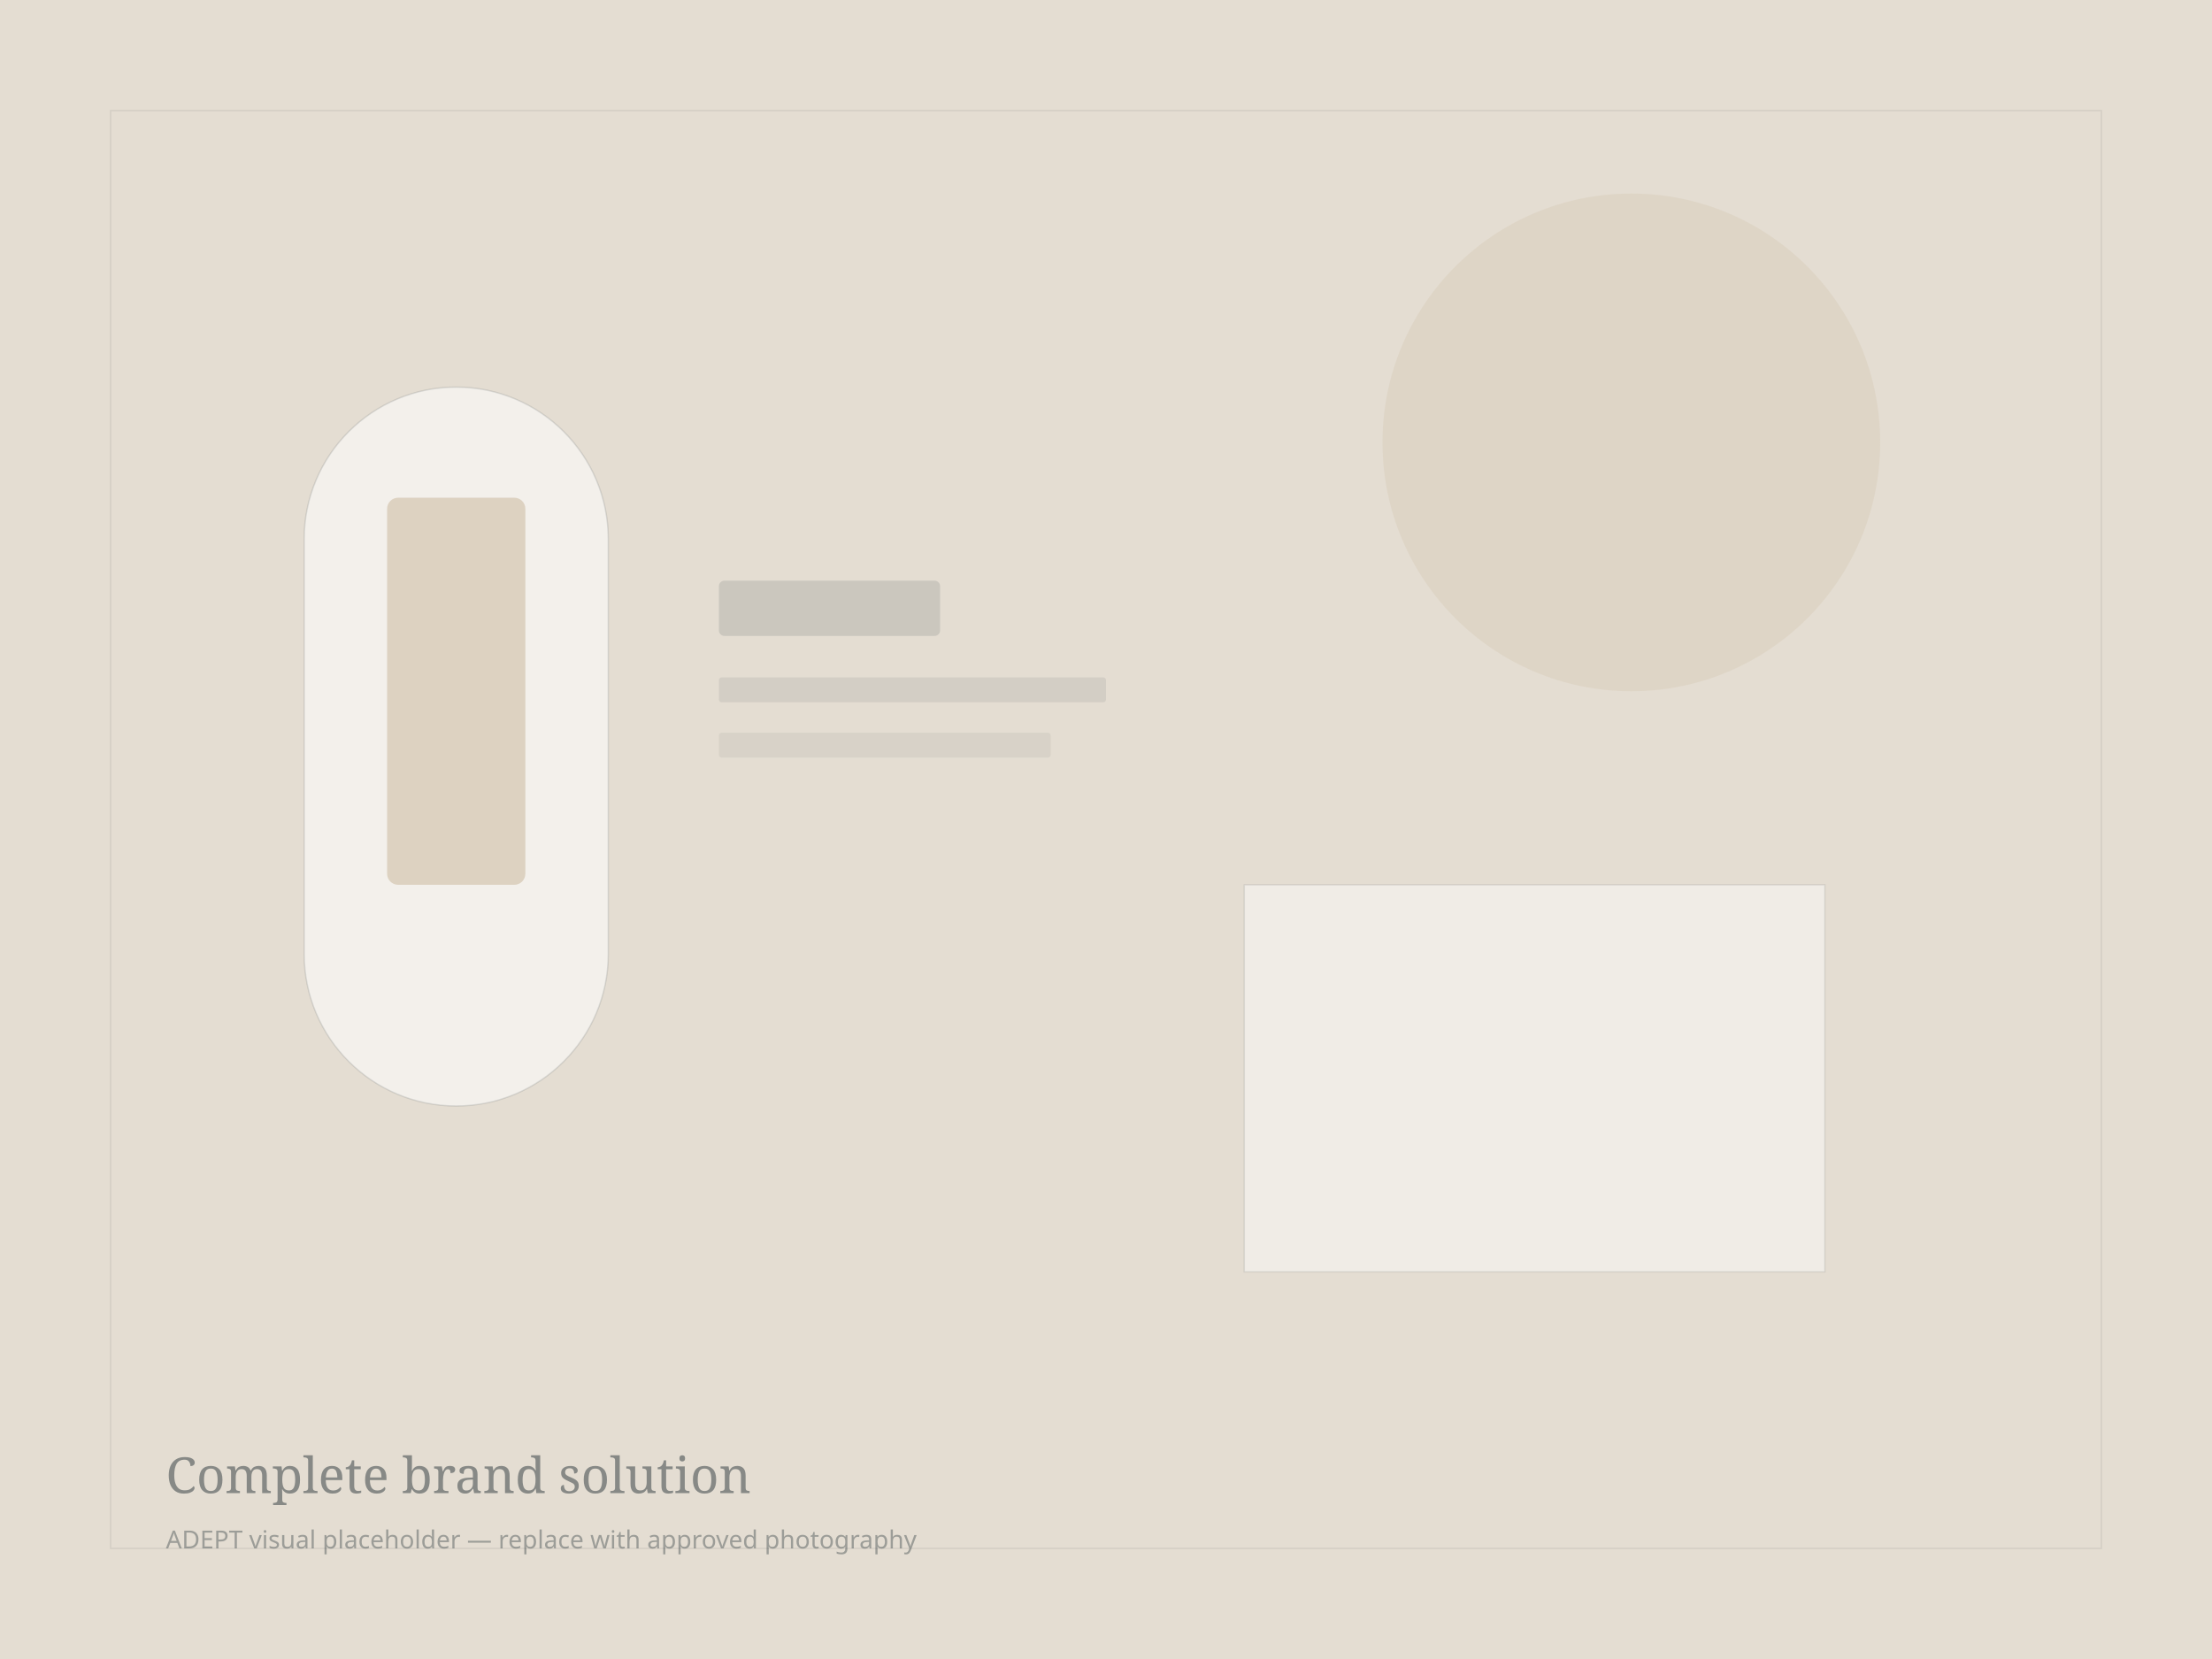
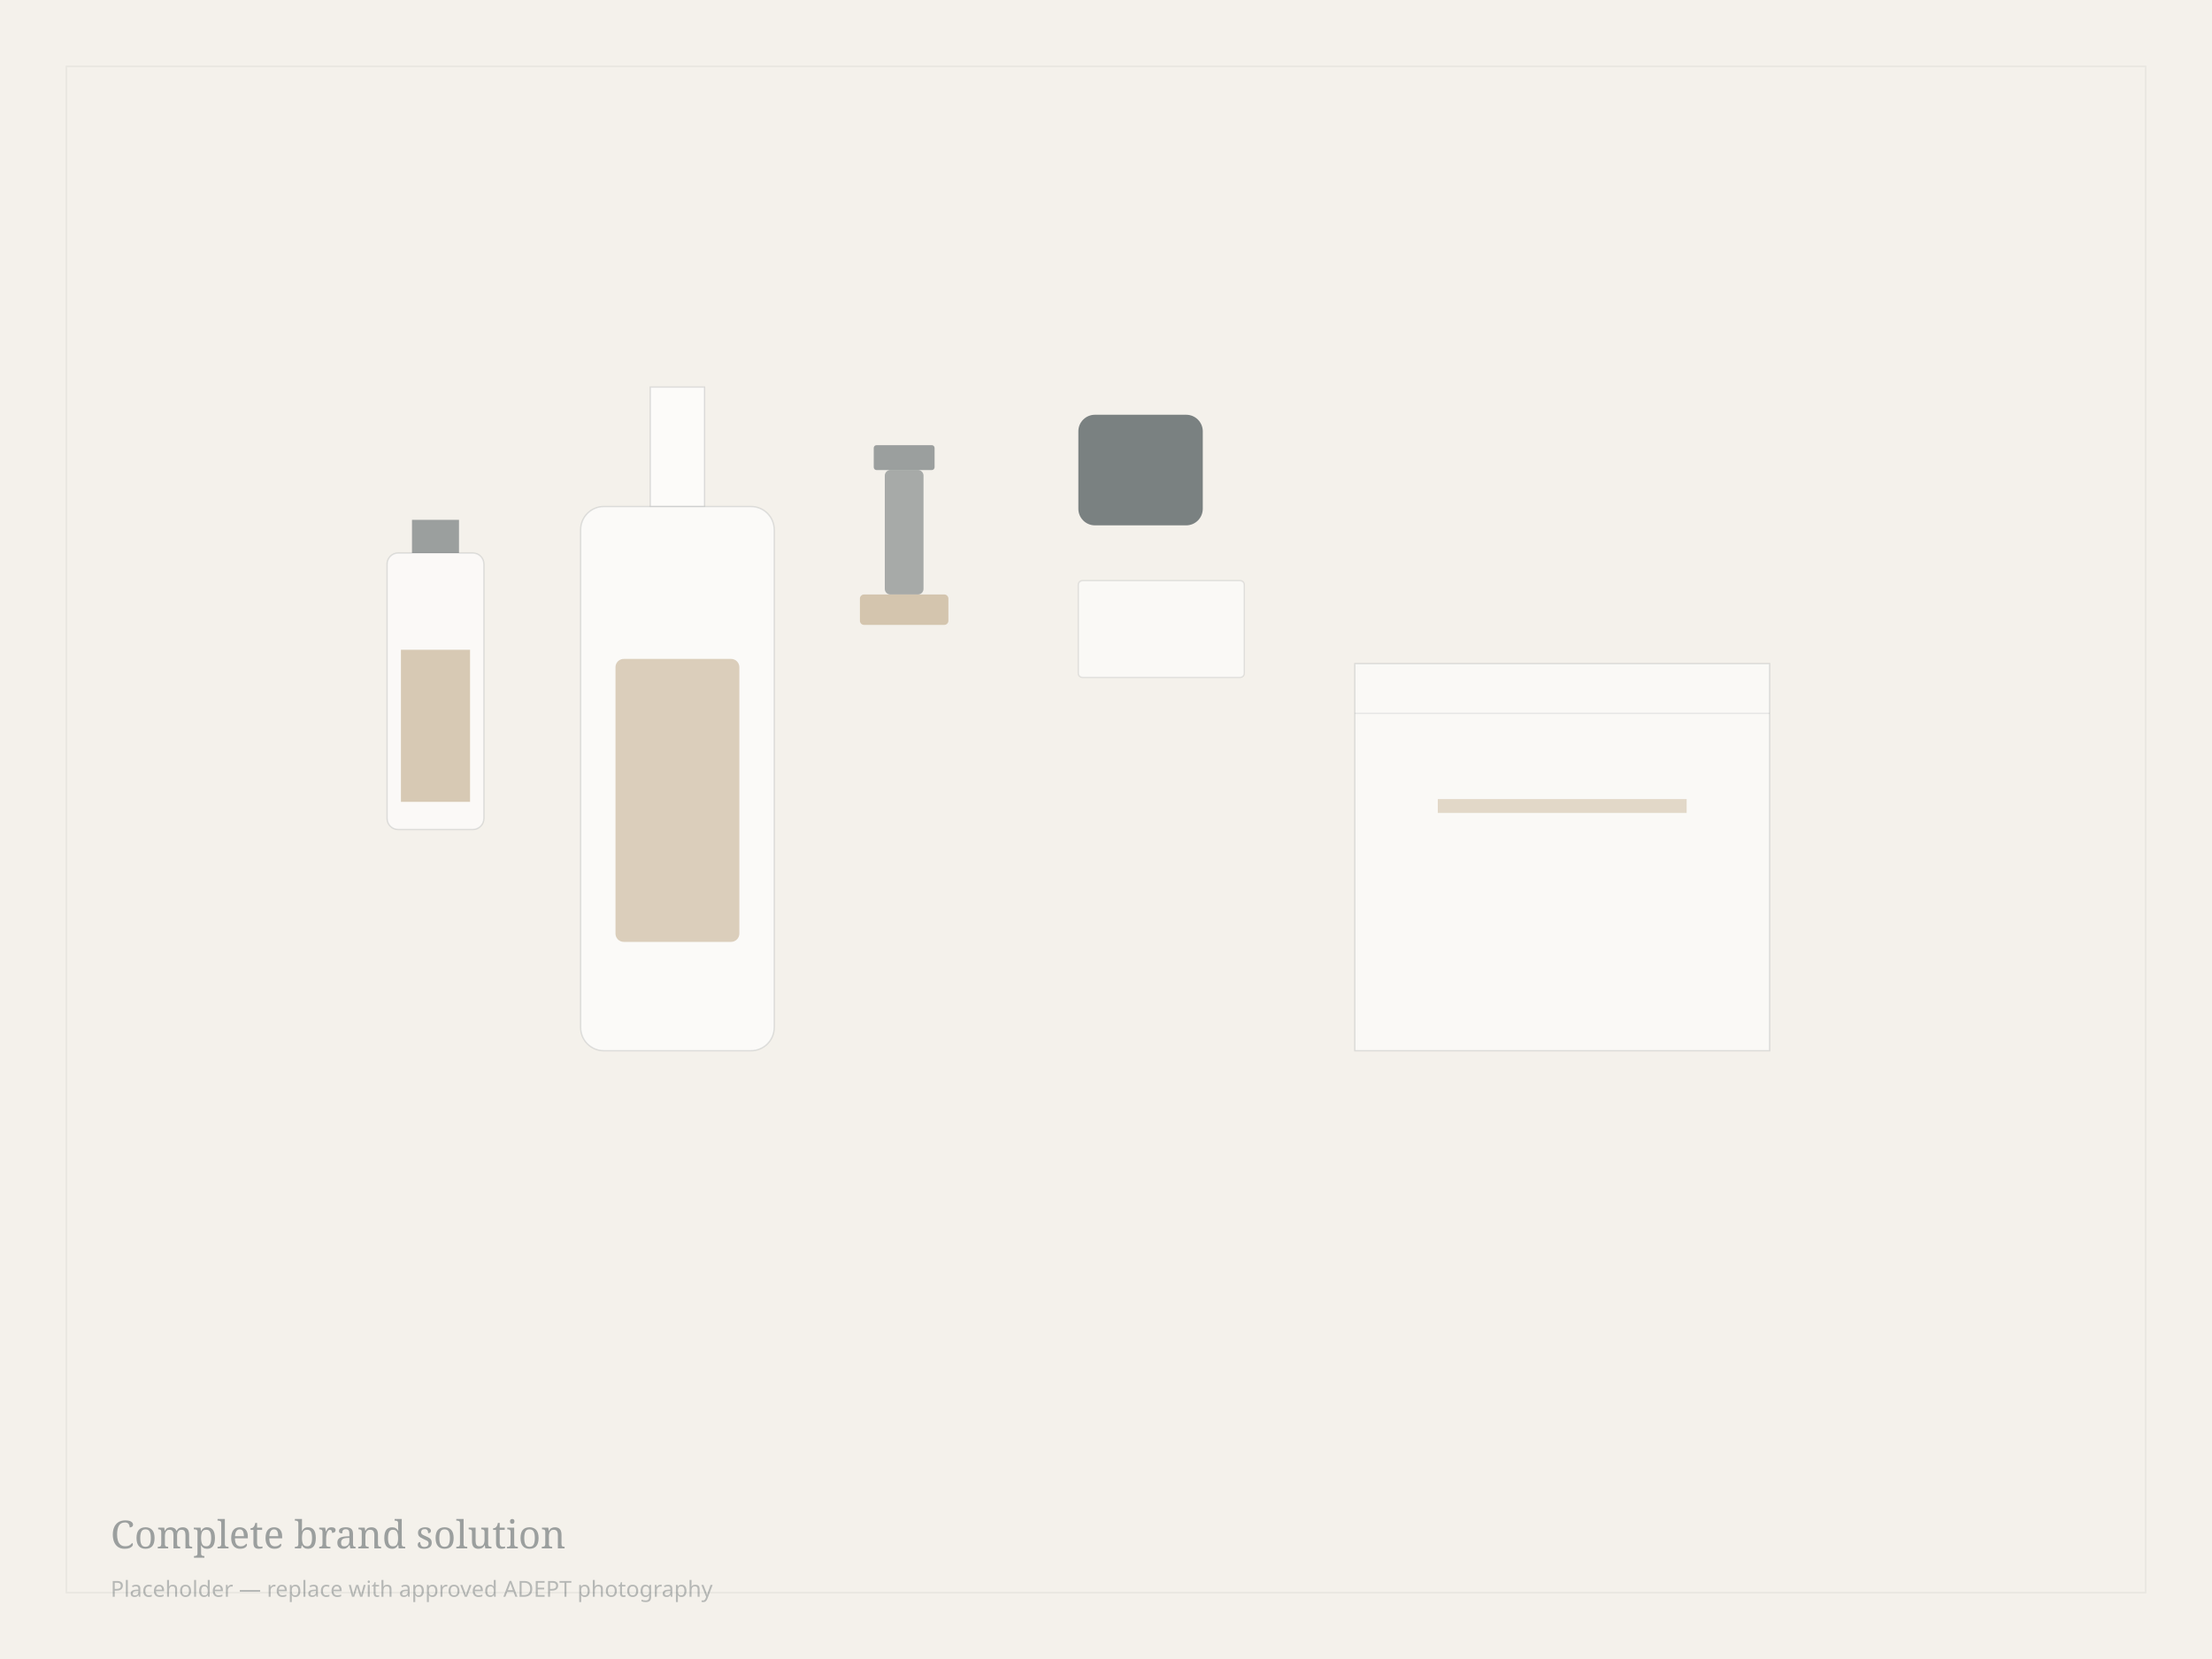
<svg xmlns="http://www.w3.org/2000/svg" width="1600" height="1200" viewBox="0 0 1600 1200" role="img">
-   <rect width="1600" height="1200" fill="#E4DDD2" />
-   <rect x="80" y="80" width="1440" height="1040" fill="none" stroke="#17252B" stroke-opacity="0.08" stroke-width="1" />
-   <circle cx="1180" cy="320" r="180" fill="#B49A73" fill-opacity="0.12" />
-   <rect x="220" y="280" width="220" height="520" rx="110" fill="#ffffff" fill-opacity="0.55" stroke="#17252B" stroke-opacity="0.12" />
-   <rect x="280" y="360" width="100" height="280" rx="8" fill="#B49A73" fill-opacity="0.35" />
-   <rect x="520" y="420" width="160" height="40" rx="4" fill="#17252B" fill-opacity="0.12" />
-   <rect x="520" y="490" width="280" height="18" rx="2" fill="#17252B" fill-opacity="0.08" />
-   <rect x="520" y="530" width="240" height="18" rx="2" fill="#17252B" fill-opacity="0.06" />
-   <rect x="900" y="640" width="420" height="280" fill="#ffffff" fill-opacity="0.45" stroke="#17252B" stroke-opacity="0.1" />
-   <text x="120" y="1080" font-family="Georgia, serif" font-size="36" fill="#17252B" fill-opacity="0.45">Complete brand solution</text>
-   <text x="120" y="1120" font-family="system-ui,sans-serif" font-size="18" fill="#17252B" fill-opacity="0.35">ADEPT visual placeholder — replace with approved photography</text>
+   <rect width="1600" height="1200" fill="#F4F1EB" />
+   <rect x="48" y="48" width="1504" height="1104" fill="none" stroke="#17252B" stroke-opacity="0.06" stroke-width="1" />
+   <rect x="280" y="400" width="70" height="200" rx="8" fill="#ffffff" fill-opacity="0.6" stroke="#17252B" stroke-opacity="0.12" />
+   <rect x="290" y="470" width="50" height="110" fill="#B49A73" fill-opacity="0.5" />
+   <rect x="298" y="376" width="34" height="24" fill="#17252B" fill-opacity="0.4" />
+   <rect x="470.4" y="280" width="39.2" height="86.4" fill="#ffffff" fill-opacity="0.7" stroke="#17252B" stroke-opacity="0.12" />
+   <rect x="420" y="366.4" width="140" height="393.6" rx="16.8" fill="#ffffff" fill-opacity="0.65" stroke="#17252B" stroke-opacity="0.12" />
+   <rect x="445.2" y="476.608" width="89.6" height="204.672" rx="6" fill="#B49A73" fill-opacity="0.45" />
+   <rect x="640" y="340" width="28" height="90" rx="4" fill="#17252B" fill-opacity="0.35" />
+   <rect x="622" y="430" width="64" height="22" rx="3" fill="#B49A73" fill-opacity="0.5" />
+   <rect x="632" y="322" width="44" height="18" rx="2" fill="#17252B" fill-opacity="0.4" />
+   <rect x="780" y="300" width="90" height="80" rx="12" fill="#17252B" fill-opacity="0.55" />
+   <rect x="980" y="480" width="300" height="280" fill="#ffffff" fill-opacity="0.55" stroke="#17252B" stroke-opacity="0.12" />
+   <line x1="980" y1="516" x2="1280" y2="516" stroke="#17252B" stroke-opacity="0.08" />
+   <rect x="1040" y="578" width="180" height="10" fill="#B49A73" fill-opacity="0.35" />
+   <rect x="780" y="420" width="120" height="70" rx="3" fill="#ffffff" fill-opacity="0.55" stroke="#17252B" stroke-opacity="0.1" />
+   <text x="80" y="1120" font-family="Georgia, serif" font-size="28" fill="#17252B" fill-opacity="0.4">Complete brand solution</text>
+   <text x="80" y="1155" font-family="system-ui,sans-serif" font-size="16" fill="#17252B" fill-opacity="0.28">Placeholder — replace with approved ADEPT photography</text>
</svg>
